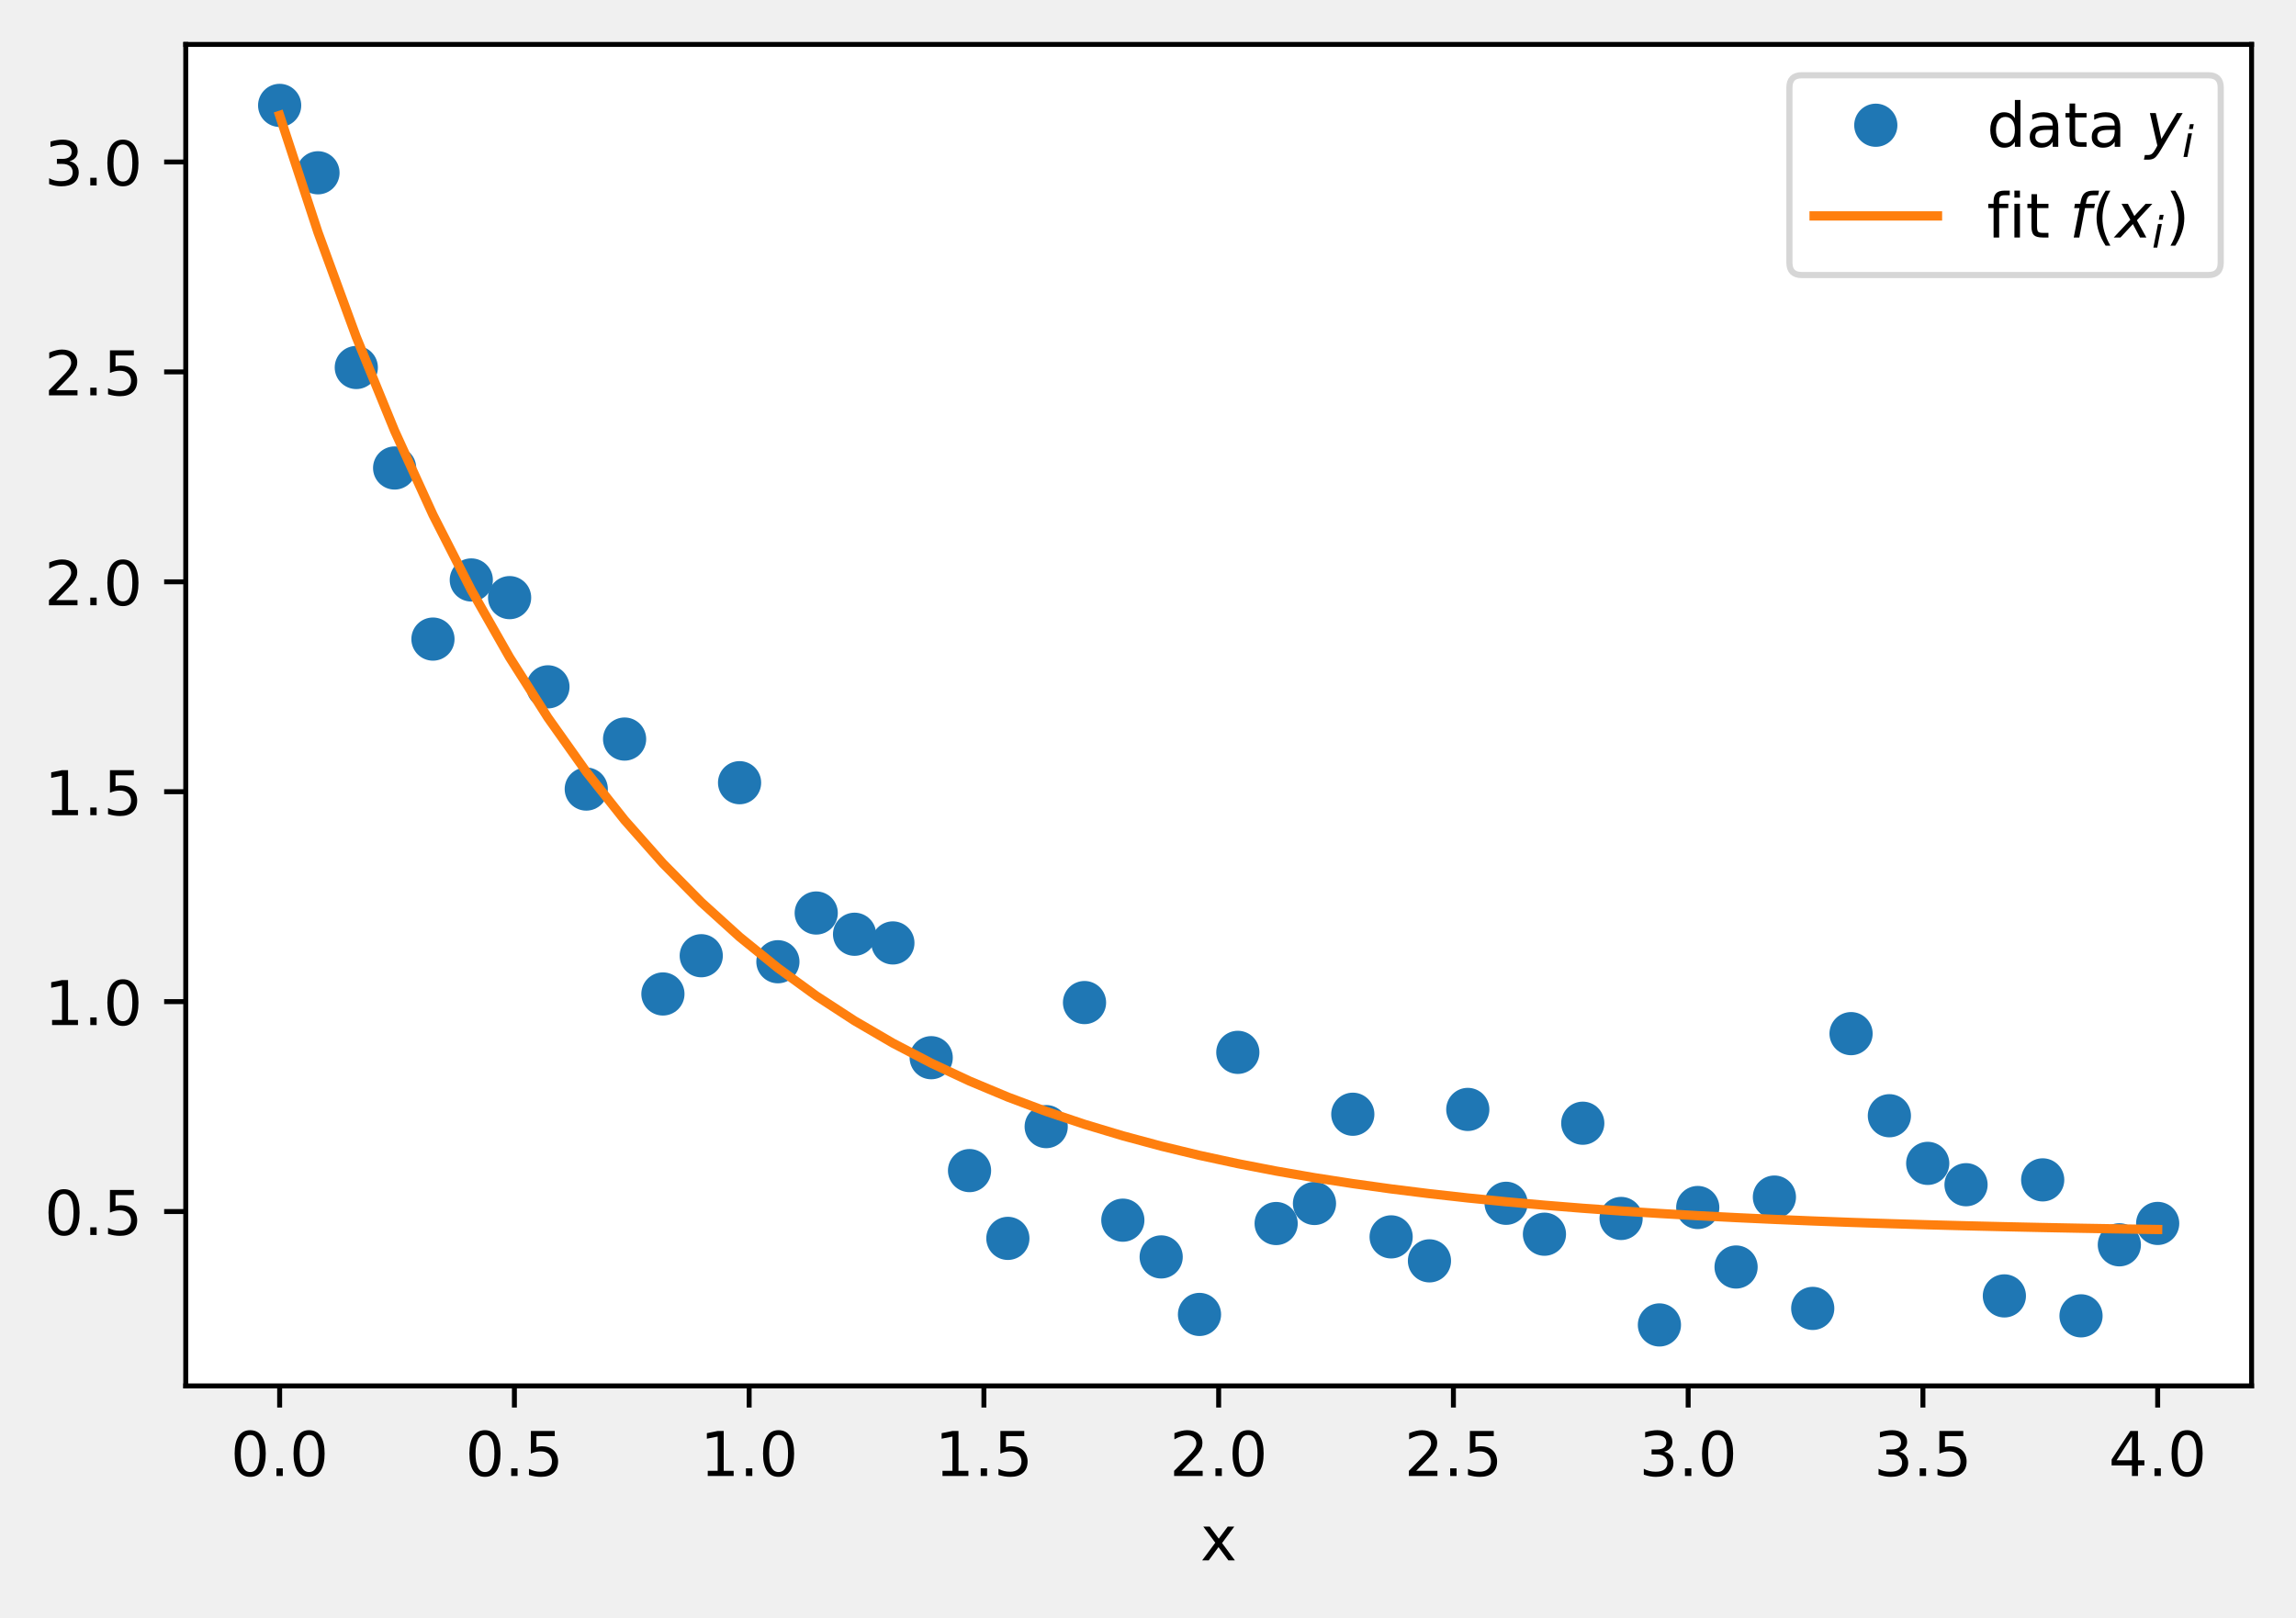
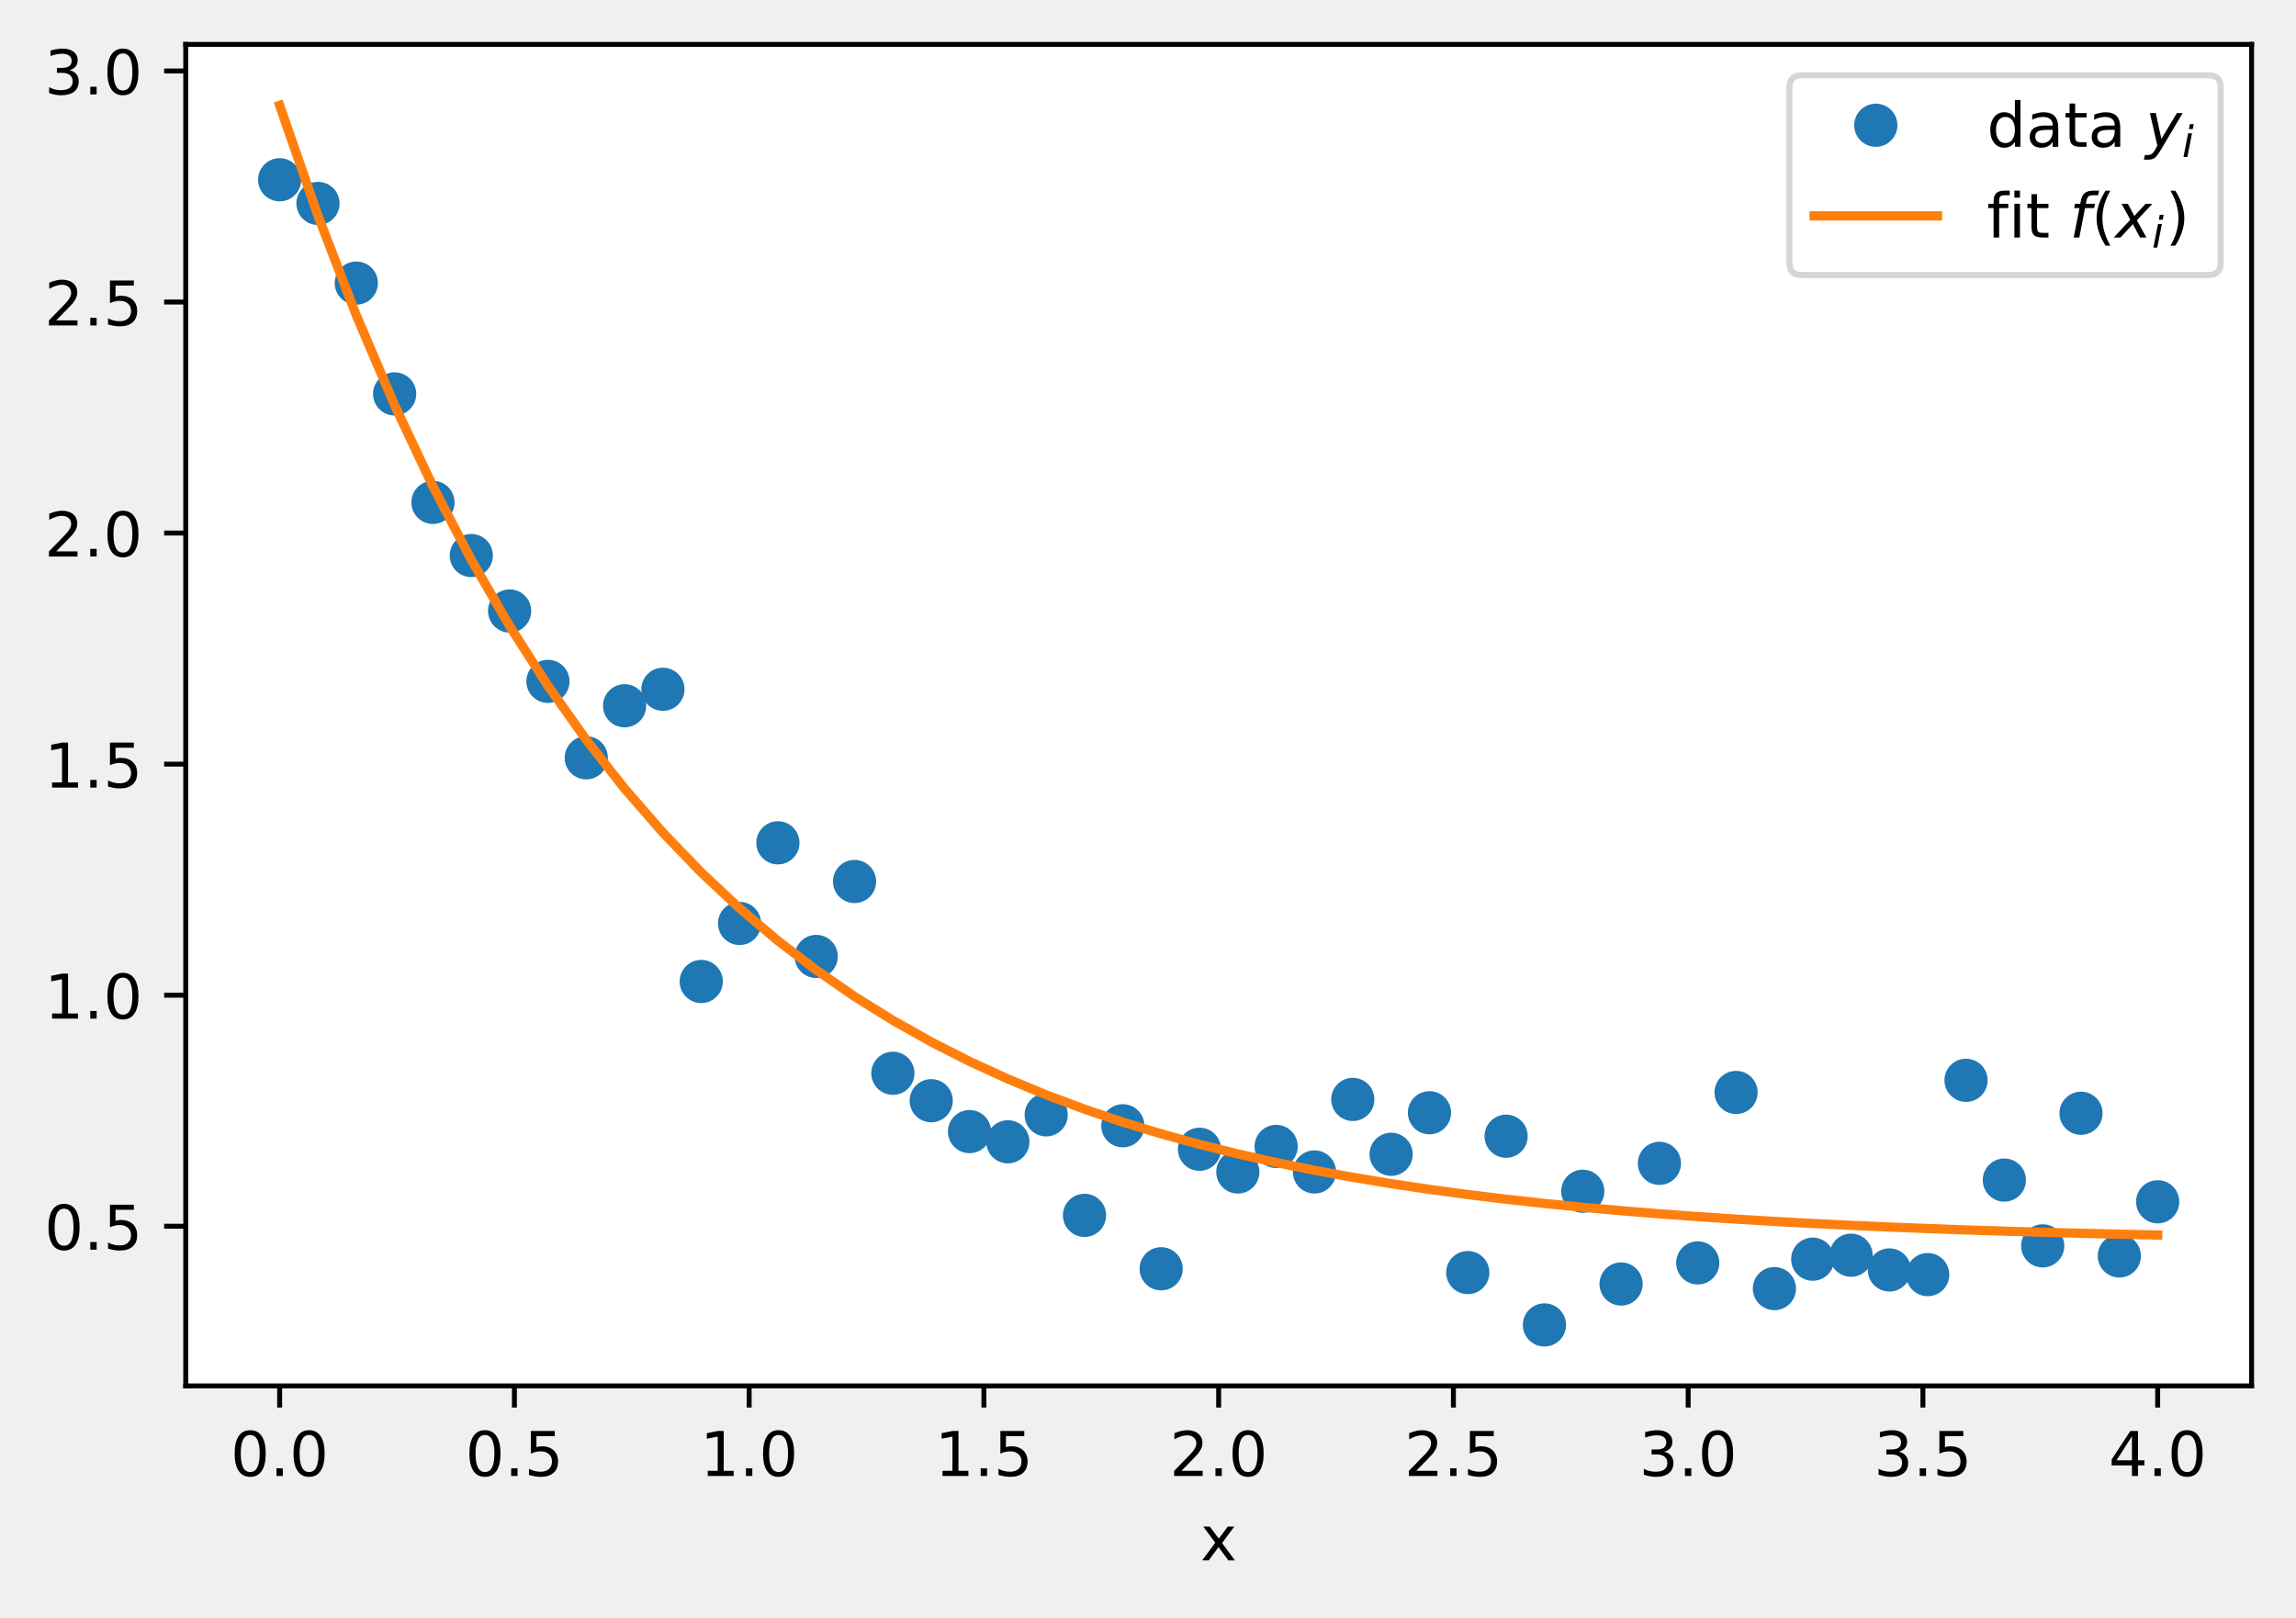
<svg xmlns="http://www.w3.org/2000/svg" xmlns:xlink="http://www.w3.org/1999/xlink" height="262.196pt" version="1.1" viewBox="0 0 372.103 262.196" width="372.103pt">
  <defs>
    <style type="text/css">*{stroke-linecap:butt;stroke-linejoin:round;}</style>
  </defs>
  <g id="figure_1">
    <g id="patch_1">
      <path d="M 0 262.196  L 372.103 262.196  L 372.103 0  L 0 0  z " style="fill:none;" />
    </g>
    <g id="axes_1">
      <g id="patch_2">
        <path d="M 30.103 224.64  L 364.903 224.64  L 364.903 7.2  L 30.103 7.2  z " style="fill:#ffffff;" />
      </g>
      <g id="matplotlib.axis_1">
        <g id="xtick_1">
          <g id="line2d_1">
            <defs>
-               <path d="M 0 0  L 0 3.5  " id="ma93f764820" style="stroke:#000000;stroke-width:0.8;" />
-             </defs>
-             <g>
-               <use style="stroke:#000000;stroke-width:0.8;" x="45.321" xlink:href="#ma93f764820" y="224.64" />
+               <path d="M 0 0  L 0 3.5  " id="me4571e216b" style="stroke:#000000;stroke-width:0.8;" />
+             </defs>
+             <g>
+               <use style="stroke:#000000;stroke-width:0.8;" x="45.321" xlink:href="#me4571e216b" y="224.64" />
            </g>
          </g>
          <g id="text_1">
            <g transform="translate(37.36974 239.2384)scale(0.1 -0.1)">
              <defs>
                <path d="M 31.781 66.406  Q 24.172 66.406 20.328 58.906  Q 16.5 51.422 16.5 36.375  Q 16.5 21.391 20.328 13.891  Q 24.172 6.391 31.781 6.391  Q 39.453 6.391 43.281 13.891  Q 47.125 21.391 47.125 36.375  Q 47.125 51.422 43.281 58.906  Q 39.453 66.406 31.781 66.406  z M 31.781 74.219  Q 44.047 74.219 50.516 64.516  Q 56.984 54.828 56.984 36.375  Q 56.984 17.969 50.516 8.266  Q 44.047 -1.422 31.781 -1.422  Q 19.531 -1.422 13.062 8.266  Q 6.594 17.969 6.594 36.375  Q 6.594 54.828 13.062 64.516  Q 19.531 74.219 31.781 74.219  z " id="DejaVuSans-48" />
                <path d="M 10.688 12.406  L 21 12.406  L 21 0  L 10.688 0  z " id="DejaVuSans-46" />
              </defs>
              <use xlink:href="#DejaVuSans-48" />
              <use x="63.623" xlink:href="#DejaVuSans-46" />
              <use x="95.41" xlink:href="#DejaVuSans-48" />
            </g>
          </g>
        </g>
        <g id="xtick_2">
          <g id="line2d_2">
            <g>
-               <use style="stroke:#000000;stroke-width:0.8;" x="83.367" xlink:href="#ma93f764820" y="224.64" />
+               <use style="stroke:#000000;stroke-width:0.8;" x="83.367" xlink:href="#me4571e216b" y="224.64" />
            </g>
          </g>
          <g id="text_2">
            <g transform="translate(75.4152 239.2384)scale(0.1 -0.1)">
              <defs>
                <path d="M 10.797 72.906  L 49.516 72.906  L 49.516 64.594  L 19.828 64.594  L 19.828 46.734  Q 21.969 47.469 24.109 47.828  Q 26.266 48.188 28.422 48.188  Q 40.625 48.188 47.75 41.5  Q 54.891 34.812 54.891 23.391  Q 54.891 11.625 47.562 5.094  Q 40.234 -1.422 26.906 -1.422  Q 22.312 -1.422 17.547 -0.641  Q 12.797 0.141 7.719 1.703  L 7.719 11.625  Q 12.109 9.234 16.797 8.062  Q 21.484 6.891 26.703 6.891  Q 35.156 6.891 40.078 11.328  Q 45.016 15.766 45.016 23.391  Q 45.016 31 40.078 35.438  Q 35.156 39.891 26.703 39.891  Q 22.75 39.891 18.812 39.016  Q 14.891 38.141 10.797 36.281  z " id="DejaVuSans-53" />
              </defs>
              <use xlink:href="#DejaVuSans-48" />
              <use x="63.623" xlink:href="#DejaVuSans-46" />
              <use x="95.41" xlink:href="#DejaVuSans-53" />
            </g>
          </g>
        </g>
        <g id="xtick_3">
          <g id="line2d_3">
            <g>
-               <use style="stroke:#000000;stroke-width:0.8;" x="121.412" xlink:href="#ma93f764820" y="224.64" />
+               <use style="stroke:#000000;stroke-width:0.8;" x="121.412" xlink:href="#me4571e216b" y="224.64" />
            </g>
          </g>
          <g id="text_3">
            <g transform="translate(113.4607 239.2384)scale(0.1 -0.1)">
              <defs>
                <path d="M 12.406 8.297  L 28.516 8.297  L 28.516 63.922  L 10.984 60.406  L 10.984 69.391  L 28.422 72.906  L 38.281 72.906  L 38.281 8.297  L 54.391 8.297  L 54.391 0  L 12.406 0  z " id="DejaVuSans-49" />
              </defs>
              <use xlink:href="#DejaVuSans-49" />
              <use x="63.623" xlink:href="#DejaVuSans-46" />
              <use x="95.41" xlink:href="#DejaVuSans-48" />
            </g>
          </g>
        </g>
        <g id="xtick_4">
          <g id="line2d_4">
            <g>
-               <use style="stroke:#000000;stroke-width:0.8;" x="159.458" xlink:href="#ma93f764820" y="224.64" />
+               <use style="stroke:#000000;stroke-width:0.8;" x="159.458" xlink:href="#me4571e216b" y="224.64" />
            </g>
          </g>
          <g id="text_4">
            <g transform="translate(151.5061 239.2384)scale(0.1 -0.1)">
              <use xlink:href="#DejaVuSans-49" />
              <use x="63.623" xlink:href="#DejaVuSans-46" />
              <use x="95.41" xlink:href="#DejaVuSans-53" />
            </g>
          </g>
        </g>
        <g id="xtick_5">
          <g id="line2d_5">
            <g>
-               <use style="stroke:#000000;stroke-width:0.8;" x="197.503" xlink:href="#ma93f764820" y="224.64" />
+               <use style="stroke:#000000;stroke-width:0.8;" x="197.503" xlink:href="#me4571e216b" y="224.64" />
            </g>
          </g>
          <g id="text_5">
            <g transform="translate(189.5516 239.2384)scale(0.1 -0.1)">
              <defs>
                <path d="M 19.188 8.297  L 53.609 8.297  L 53.609 0  L 7.328 0  L 7.328 8.297  Q 12.938 14.109 22.625 23.891  Q 32.328 33.688 34.812 36.531  Q 39.547 41.844 41.422 45.531  Q 43.312 49.219 43.312 52.781  Q 43.312 58.594 39.234 62.25  Q 35.156 65.922 28.609 65.922  Q 23.969 65.922 18.812 64.312  Q 13.672 62.703 7.812 59.422  L 7.812 69.391  Q 13.766 71.781 18.938 73  Q 24.125 74.219 28.422 74.219  Q 39.75 74.219 46.484 68.547  Q 53.219 62.891 53.219 53.422  Q 53.219 48.922 51.531 44.891  Q 49.859 40.875 45.406 35.406  Q 44.188 33.984 37.641 27.219  Q 31.109 20.453 19.188 8.297  z " id="DejaVuSans-50" />
              </defs>
              <use xlink:href="#DejaVuSans-50" />
              <use x="63.623" xlink:href="#DejaVuSans-46" />
              <use x="95.41" xlink:href="#DejaVuSans-48" />
            </g>
          </g>
        </g>
        <g id="xtick_6">
          <g id="line2d_6">
            <g>
-               <use style="stroke:#000000;stroke-width:0.8;" x="235.549" xlink:href="#ma93f764820" y="224.64" />
+               <use style="stroke:#000000;stroke-width:0.8;" x="235.549" xlink:href="#me4571e216b" y="224.64" />
            </g>
          </g>
          <g id="text_6">
            <g transform="translate(227.597 239.2384)scale(0.1 -0.1)">
              <use xlink:href="#DejaVuSans-50" />
              <use x="63.623" xlink:href="#DejaVuSans-46" />
              <use x="95.41" xlink:href="#DejaVuSans-53" />
            </g>
          </g>
        </g>
        <g id="xtick_7">
          <g id="line2d_7">
            <g>
-               <use style="stroke:#000000;stroke-width:0.8;" x="273.594" xlink:href="#ma93f764820" y="224.64" />
+               <use style="stroke:#000000;stroke-width:0.8;" x="273.594" xlink:href="#me4571e216b" y="224.64" />
            </g>
          </g>
          <g id="text_7">
            <g transform="translate(265.6425 239.2384)scale(0.1 -0.1)">
              <defs>
                <path d="M 40.578 39.312  Q 47.656 37.797 51.625 33  Q 55.609 28.219 55.609 21.188  Q 55.609 10.406 48.188 4.484  Q 40.766 -1.422 27.094 -1.422  Q 22.516 -1.422 17.656 -0.516  Q 12.797 0.391 7.625 2.203  L 7.625 11.719  Q 11.719 9.328 16.594 8.109  Q 21.484 6.891 26.812 6.891  Q 36.078 6.891 40.938 10.547  Q 45.797 14.203 45.797 21.188  Q 45.797 27.641 41.281 31.266  Q 36.766 34.906 28.719 34.906  L 20.219 34.906  L 20.219 43.016  L 29.109 43.016  Q 36.375 43.016 40.234 45.922  Q 44.094 48.828 44.094 54.297  Q 44.094 59.906 40.109 62.906  Q 36.141 65.922 28.719 65.922  Q 24.656 65.922 20.016 65.031  Q 15.375 64.156 9.812 62.312  L 9.812 71.094  Q 15.438 72.656 20.344 73.438  Q 25.25 74.219 29.594 74.219  Q 40.828 74.219 47.359 69.109  Q 53.906 64.016 53.906 55.328  Q 53.906 49.266 50.438 45.094  Q 46.969 40.922 40.578 39.312  z " id="DejaVuSans-51" />
              </defs>
              <use xlink:href="#DejaVuSans-51" />
              <use x="63.623" xlink:href="#DejaVuSans-46" />
              <use x="95.41" xlink:href="#DejaVuSans-48" />
            </g>
          </g>
        </g>
        <g id="xtick_8">
          <g id="line2d_8">
            <g>
-               <use style="stroke:#000000;stroke-width:0.8;" x="311.639" xlink:href="#ma93f764820" y="224.64" />
+               <use style="stroke:#000000;stroke-width:0.8;" x="311.639" xlink:href="#me4571e216b" y="224.64" />
            </g>
          </g>
          <g id="text_8">
            <g transform="translate(303.6879 239.2384)scale(0.1 -0.1)">
              <use xlink:href="#DejaVuSans-51" />
              <use x="63.623" xlink:href="#DejaVuSans-46" />
              <use x="95.41" xlink:href="#DejaVuSans-53" />
            </g>
          </g>
        </g>
        <g id="xtick_9">
          <g id="line2d_9">
            <g>
-               <use style="stroke:#000000;stroke-width:0.8;" x="349.685" xlink:href="#ma93f764820" y="224.64" />
+               <use style="stroke:#000000;stroke-width:0.8;" x="349.685" xlink:href="#me4571e216b" y="224.64" />
            </g>
          </g>
          <g id="text_9">
            <g transform="translate(341.7334 239.2384)scale(0.1 -0.1)">
              <defs>
                <path d="M 37.797 64.312  L 12.891 25.391  L 37.797 25.391  z M 35.203 72.906  L 47.609 72.906  L 47.609 25.391  L 58.016 25.391  L 58.016 17.188  L 47.609 17.188  L 47.609 0  L 37.797 0  L 37.797 17.188  L 4.891 17.188  L 4.891 26.703  z " id="DejaVuSans-52" />
              </defs>
              <use xlink:href="#DejaVuSans-52" />
              <use x="63.623" xlink:href="#DejaVuSans-46" />
              <use x="95.41" xlink:href="#DejaVuSans-48" />
            </g>
          </g>
        </g>
        <g id="text_10">
          <g transform="translate(194.5437 252.9166)scale(0.1 -0.1)">
            <defs>
              <path d="M 54.891 54.688  L 35.109 28.078  L 55.906 0  L 45.312 0  L 29.391 21.484  L 13.484 0  L 2.875 0  L 24.125 28.609  L 4.688 54.688  L 15.281 54.688  L 29.781 35.203  L 44.281 54.688  z " id="DejaVuSans-120" />
            </defs>
            <use xlink:href="#DejaVuSans-120" />
          </g>
        </g>
      </g>
      <g id="matplotlib.axis_2">
        <g id="ytick_1">
          <g id="line2d_10">
            <defs>
-               <path d="M 0 0  L -3.5 0  " id="m3fe25af85f" style="stroke:#000000;stroke-width:0.8;" />
-             </defs>
-             <g>
-               <use style="stroke:#000000;stroke-width:0.8;" x="30.103" xlink:href="#m3fe25af85f" y="196.375" />
+               <path d="M 0 0  L -3.5 0  " id="m1f419174ef" style="stroke:#000000;stroke-width:0.8;" />
+             </defs>
+             <g>
+               <use style="stroke:#000000;stroke-width:0.8;" x="30.103" xlink:href="#m1f419174ef" y="198.756" />
            </g>
          </g>
          <g id="text_11">
-             <g transform="translate(7.2 200.1737)scale(0.1 -0.1)">
+             <g transform="translate(7.2 202.5557)scale(0.1 -0.1)">
              <use xlink:href="#DejaVuSans-48" />
              <use x="63.623" xlink:href="#DejaVuSans-46" />
              <use x="95.41" xlink:href="#DejaVuSans-53" />
            </g>
          </g>
        </g>
        <g id="ytick_2">
          <g id="line2d_11">
            <g>
-               <use style="stroke:#000000;stroke-width:0.8;" x="30.103" xlink:href="#m3fe25af85f" y="162.351" />
+               <use style="stroke:#000000;stroke-width:0.8;" x="30.103" xlink:href="#m1f419174ef" y="161.306" />
            </g>
          </g>
          <g id="text_12">
-             <g transform="translate(7.2 166.1501)scale(0.1 -0.1)">
+             <g transform="translate(7.2 165.1049)scale(0.1 -0.1)">
              <use xlink:href="#DejaVuSans-49" />
              <use x="63.623" xlink:href="#DejaVuSans-46" />
              <use x="95.41" xlink:href="#DejaVuSans-48" />
            </g>
          </g>
        </g>
        <g id="ytick_3">
          <g id="line2d_12">
            <g>
-               <use style="stroke:#000000;stroke-width:0.8;" x="30.103" xlink:href="#m3fe25af85f" y="128.327" />
+               <use style="stroke:#000000;stroke-width:0.8;" x="30.103" xlink:href="#m1f419174ef" y="123.855" />
            </g>
          </g>
          <g id="text_13">
-             <g transform="translate(7.2 132.1266)scale(0.1 -0.1)">
+             <g transform="translate(7.2 127.6542)scale(0.1 -0.1)">
              <use xlink:href="#DejaVuSans-49" />
              <use x="63.623" xlink:href="#DejaVuSans-46" />
              <use x="95.41" xlink:href="#DejaVuSans-53" />
            </g>
          </g>
        </g>
        <g id="ytick_4">
          <g id="line2d_13">
            <g>
-               <use style="stroke:#000000;stroke-width:0.8;" x="30.103" xlink:href="#m3fe25af85f" y="94.304" />
+               <use style="stroke:#000000;stroke-width:0.8;" x="30.103" xlink:href="#m1f419174ef" y="86.404" />
            </g>
          </g>
          <g id="text_14">
-             <g transform="translate(7.2 98.10298)scale(0.1 -0.1)">
+             <g transform="translate(7.2 90.20352)scale(0.1 -0.1)">
              <use xlink:href="#DejaVuSans-50" />
              <use x="63.623" xlink:href="#DejaVuSans-46" />
              <use x="95.41" xlink:href="#DejaVuSans-48" />
            </g>
          </g>
        </g>
        <g id="ytick_5">
          <g id="line2d_14">
            <g>
-               <use style="stroke:#000000;stroke-width:0.8;" x="30.103" xlink:href="#m3fe25af85f" y="60.28" />
+               <use style="stroke:#000000;stroke-width:0.8;" x="30.103" xlink:href="#m1f419174ef" y="48.954" />
            </g>
          </g>
          <g id="text_15">
-             <g transform="translate(7.2 64.0794)scale(0.1 -0.1)">
+             <g transform="translate(7.2 52.75281)scale(0.1 -0.1)">
              <use xlink:href="#DejaVuSans-50" />
              <use x="63.623" xlink:href="#DejaVuSans-46" />
              <use x="95.41" xlink:href="#DejaVuSans-53" />
            </g>
          </g>
        </g>
        <g id="ytick_6">
          <g id="line2d_15">
            <g>
-               <use style="stroke:#000000;stroke-width:0.8;" x="30.103" xlink:href="#m3fe25af85f" y="26.257" />
+               <use style="stroke:#000000;stroke-width:0.8;" x="30.103" xlink:href="#m1f419174ef" y="11.503" />
            </g>
          </g>
          <g id="text_16">
-             <g transform="translate(7.2 30.05582)scale(0.1 -0.1)">
+             <g transform="translate(7.2 15.3021)scale(0.1 -0.1)">
              <use xlink:href="#DejaVuSans-51" />
              <use x="63.623" xlink:href="#DejaVuSans-46" />
              <use x="95.41" xlink:href="#DejaVuSans-48" />
            </g>
          </g>
        </g>
      </g>
      <g id="line2d_16">
        <defs>
-           <path d="M 0 3  C 0.796 3 1.559 2.684 2.121 2.121  C 2.684 1.559 3 0.796 3 0  C 3 -0.796 2.684 -1.559 2.121 -2.121  C 1.559 -2.684 0.796 -3 0 -3  C -0.796 -3 -1.559 -2.684 -2.121 -2.121  C -2.684 -1.559 -3 -0.796 -3 0  C -3 0.796 -2.684 1.559 -2.121 2.121  C -1.559 2.684 -0.796 3 0 3  z " id="m494f8069a9" style="stroke:#1f77b4;" />
+           <path d="M 0 3  C 0.796 3 1.559 2.684 2.121 2.121  C 2.684 1.559 3 0.796 3 0  C 3 -0.796 2.684 -1.559 2.121 -2.121  C 1.559 -2.684 0.796 -3 0 -3  C -0.796 -3 -1.559 -2.684 -2.121 -2.121  C -2.684 -1.559 -3 -0.796 -3 0  C -3 0.796 -2.684 1.559 -2.121 2.121  C -1.559 2.684 -0.796 3 0 3  z " id="m83f75d6086" style="stroke:#1f77b4;" />
        </defs>
-         <g clip-path="url(#p8758571239)">
-           <use style="fill:#1f77b4;stroke:#1f77b4;" x="45.321" xlink:href="#m494f8069a9" y="17.084" />
-           <use style="fill:#1f77b4;stroke:#1f77b4;" x="51.533" xlink:href="#m494f8069a9" y="28.007" />
-           <use style="fill:#1f77b4;stroke:#1f77b4;" x="57.744" xlink:href="#m494f8069a9" y="59.566" />
-           <use style="fill:#1f77b4;stroke:#1f77b4;" x="63.956" xlink:href="#m494f8069a9" y="75.857" />
-           <use style="fill:#1f77b4;stroke:#1f77b4;" x="70.167" xlink:href="#m494f8069a9" y="103.589" />
-           <use style="fill:#1f77b4;stroke:#1f77b4;" x="76.379" xlink:href="#m494f8069a9" y="94.004" />
-           <use style="fill:#1f77b4;stroke:#1f77b4;" x="82.59" xlink:href="#m494f8069a9" y="96.869" />
-           <use style="fill:#1f77b4;stroke:#1f77b4;" x="88.802" xlink:href="#m494f8069a9" y="111.328" />
-           <use style="fill:#1f77b4;stroke:#1f77b4;" x="95.013" xlink:href="#m494f8069a9" y="127.896" />
-           <use style="fill:#1f77b4;stroke:#1f77b4;" x="101.225" xlink:href="#m494f8069a9" y="119.794" />
-           <use style="fill:#1f77b4;stroke:#1f77b4;" x="107.436" xlink:href="#m494f8069a9" y="161.109" />
-           <use style="fill:#1f77b4;stroke:#1f77b4;" x="113.648" xlink:href="#m494f8069a9" y="154.911" />
-           <use style="fill:#1f77b4;stroke:#1f77b4;" x="119.859" xlink:href="#m494f8069a9" y="126.866" />
-           <use style="fill:#1f77b4;stroke:#1f77b4;" x="126.071" xlink:href="#m494f8069a9" y="155.886" />
-           <use style="fill:#1f77b4;stroke:#1f77b4;" x="132.282" xlink:href="#m494f8069a9" y="147.988" />
-           <use style="fill:#1f77b4;stroke:#1f77b4;" x="138.494" xlink:href="#m494f8069a9" y="151.431" />
-           <use style="fill:#1f77b4;stroke:#1f77b4;" x="144.705" xlink:href="#m494f8069a9" y="152.838" />
-           <use style="fill:#1f77b4;stroke:#1f77b4;" x="150.917" xlink:href="#m494f8069a9" y="171.44" />
-           <use style="fill:#1f77b4;stroke:#1f77b4;" x="157.128" xlink:href="#m494f8069a9" y="189.74" />
-           <use style="fill:#1f77b4;stroke:#1f77b4;" x="163.34" xlink:href="#m494f8069a9" y="200.727" />
-           <use style="fill:#1f77b4;stroke:#1f77b4;" x="169.551" xlink:href="#m494f8069a9" y="182.61" />
-           <use style="fill:#1f77b4;stroke:#1f77b4;" x="175.763" xlink:href="#m494f8069a9" y="162.504" />
-           <use style="fill:#1f77b4;stroke:#1f77b4;" x="181.974" xlink:href="#m494f8069a9" y="197.777" />
-           <use style="fill:#1f77b4;stroke:#1f77b4;" x="188.186" xlink:href="#m494f8069a9" y="203.733" />
-           <use style="fill:#1f77b4;stroke:#1f77b4;" x="194.397" xlink:href="#m494f8069a9" y="213.054" />
-           <use style="fill:#1f77b4;stroke:#1f77b4;" x="200.609" xlink:href="#m494f8069a9" y="170.574" />
-           <use style="fill:#1f77b4;stroke:#1f77b4;" x="206.82" xlink:href="#m494f8069a9" y="198.319" />
-           <use style="fill:#1f77b4;stroke:#1f77b4;" x="213.032" xlink:href="#m494f8069a9" y="195.07" />
-           <use style="fill:#1f77b4;stroke:#1f77b4;" x="219.243" xlink:href="#m494f8069a9" y="180.605" />
-           <use style="fill:#1f77b4;stroke:#1f77b4;" x="225.455" xlink:href="#m494f8069a9" y="200.483" />
-           <use style="fill:#1f77b4;stroke:#1f77b4;" x="231.666" xlink:href="#m494f8069a9" y="204.369" />
-           <use style="fill:#1f77b4;stroke:#1f77b4;" x="237.878" xlink:href="#m494f8069a9" y="179.825" />
-           <use style="fill:#1f77b4;stroke:#1f77b4;" x="244.089" xlink:href="#m494f8069a9" y="195.04" />
-           <use style="fill:#1f77b4;stroke:#1f77b4;" x="250.301" xlink:href="#m494f8069a9" y="200.05" />
-           <use style="fill:#1f77b4;stroke:#1f77b4;" x="256.512" xlink:href="#m494f8069a9" y="182.061" />
-           <use style="fill:#1f77b4;stroke:#1f77b4;" x="262.724" xlink:href="#m494f8069a9" y="197.498" />
-           <use style="fill:#1f77b4;stroke:#1f77b4;" x="268.935" xlink:href="#m494f8069a9" y="214.756" />
-           <use style="fill:#1f77b4;stroke:#1f77b4;" x="275.147" xlink:href="#m494f8069a9" y="195.723" />
-           <use style="fill:#1f77b4;stroke:#1f77b4;" x="281.358" xlink:href="#m494f8069a9" y="205.367" />
-           <use style="fill:#1f77b4;stroke:#1f77b4;" x="287.57" xlink:href="#m494f8069a9" y="194.032" />
-           <use style="fill:#1f77b4;stroke:#1f77b4;" x="293.781" xlink:href="#m494f8069a9" y="212.077" />
-           <use style="fill:#1f77b4;stroke:#1f77b4;" x="299.993" xlink:href="#m494f8069a9" y="167.54" />
-           <use style="fill:#1f77b4;stroke:#1f77b4;" x="306.204" xlink:href="#m494f8069a9" y="180.848" />
-           <use style="fill:#1f77b4;stroke:#1f77b4;" x="312.416" xlink:href="#m494f8069a9" y="188.57" />
-           <use style="fill:#1f77b4;stroke:#1f77b4;" x="318.627" xlink:href="#m494f8069a9" y="192.028" />
-           <use style="fill:#1f77b4;stroke:#1f77b4;" x="324.839" xlink:href="#m494f8069a9" y="210.05" />
-           <use style="fill:#1f77b4;stroke:#1f77b4;" x="331.05" xlink:href="#m494f8069a9" y="191.243" />
-           <use style="fill:#1f77b4;stroke:#1f77b4;" x="337.262" xlink:href="#m494f8069a9" y="213.282" />
-           <use style="fill:#1f77b4;stroke:#1f77b4;" x="343.473" xlink:href="#m494f8069a9" y="201.768" />
-           <use style="fill:#1f77b4;stroke:#1f77b4;" x="349.685" xlink:href="#m494f8069a9" y="198.303" />
+         <g clip-path="url(#p1f868eb2e3)">
+           <use style="fill:#1f77b4;stroke:#1f77b4;" x="45.321" xlink:href="#m83f75d6086" y="29.137" />
+           <use style="fill:#1f77b4;stroke:#1f77b4;" x="51.533" xlink:href="#m83f75d6086" y="32.975" />
+           <use style="fill:#1f77b4;stroke:#1f77b4;" x="57.744" xlink:href="#m83f75d6086" y="45.886" />
+           <use style="fill:#1f77b4;stroke:#1f77b4;" x="63.956" xlink:href="#m83f75d6086" y="63.849" />
+           <use style="fill:#1f77b4;stroke:#1f77b4;" x="70.167" xlink:href="#m83f75d6086" y="81.43" />
+           <use style="fill:#1f77b4;stroke:#1f77b4;" x="76.379" xlink:href="#m83f75d6086" y="90.043" />
+           <use style="fill:#1f77b4;stroke:#1f77b4;" x="82.59" xlink:href="#m83f75d6086" y="99.036" />
+           <use style="fill:#1f77b4;stroke:#1f77b4;" x="88.802" xlink:href="#m83f75d6086" y="110.443" />
+           <use style="fill:#1f77b4;stroke:#1f77b4;" x="95.013" xlink:href="#m83f75d6086" y="122.827" />
+           <use style="fill:#1f77b4;stroke:#1f77b4;" x="101.225" xlink:href="#m83f75d6086" y="114.399" />
+           <use style="fill:#1f77b4;stroke:#1f77b4;" x="107.436" xlink:href="#m83f75d6086" y="111.722" />
+           <use style="fill:#1f77b4;stroke:#1f77b4;" x="113.648" xlink:href="#m83f75d6086" y="159.087" />
+           <use style="fill:#1f77b4;stroke:#1f77b4;" x="119.859" xlink:href="#m83f75d6086" y="149.676" />
+           <use style="fill:#1f77b4;stroke:#1f77b4;" x="126.071" xlink:href="#m83f75d6086" y="136.612" />
+           <use style="fill:#1f77b4;stroke:#1f77b4;" x="132.282" xlink:href="#m83f75d6086" y="155.028" />
+           <use style="fill:#1f77b4;stroke:#1f77b4;" x="138.494" xlink:href="#m83f75d6086" y="142.878" />
+           <use style="fill:#1f77b4;stroke:#1f77b4;" x="144.705" xlink:href="#m83f75d6086" y="173.965" />
+           <use style="fill:#1f77b4;stroke:#1f77b4;" x="150.917" xlink:href="#m83f75d6086" y="178.411" />
+           <use style="fill:#1f77b4;stroke:#1f77b4;" x="157.128" xlink:href="#m83f75d6086" y="183.419" />
+           <use style="fill:#1f77b4;stroke:#1f77b4;" x="163.34" xlink:href="#m83f75d6086" y="185.071" />
+           <use style="fill:#1f77b4;stroke:#1f77b4;" x="169.551" xlink:href="#m83f75d6086" y="180.702" />
+           <use style="fill:#1f77b4;stroke:#1f77b4;" x="175.763" xlink:href="#m83f75d6086" y="196.994" />
+           <use style="fill:#1f77b4;stroke:#1f77b4;" x="181.974" xlink:href="#m83f75d6086" y="182.474" />
+           <use style="fill:#1f77b4;stroke:#1f77b4;" x="188.186" xlink:href="#m83f75d6086" y="205.652" />
+           <use style="fill:#1f77b4;stroke:#1f77b4;" x="194.397" xlink:href="#m83f75d6086" y="186.281" />
+           <use style="fill:#1f77b4;stroke:#1f77b4;" x="200.609" xlink:href="#m83f75d6086" y="189.962" />
+           <use style="fill:#1f77b4;stroke:#1f77b4;" x="206.82" xlink:href="#m83f75d6086" y="185.823" />
+           <use style="fill:#1f77b4;stroke:#1f77b4;" x="213.032" xlink:href="#m83f75d6086" y="189.961" />
+           <use style="fill:#1f77b4;stroke:#1f77b4;" x="219.243" xlink:href="#m83f75d6086" y="178.202" />
+           <use style="fill:#1f77b4;stroke:#1f77b4;" x="225.455" xlink:href="#m83f75d6086" y="187.097" />
+           <use style="fill:#1f77b4;stroke:#1f77b4;" x="231.666" xlink:href="#m83f75d6086" y="180.363" />
+           <use style="fill:#1f77b4;stroke:#1f77b4;" x="237.878" xlink:href="#m83f75d6086" y="206.269" />
+           <use style="fill:#1f77b4;stroke:#1f77b4;" x="244.089" xlink:href="#m83f75d6086" y="184.167" />
+           <use style="fill:#1f77b4;stroke:#1f77b4;" x="250.301" xlink:href="#m83f75d6086" y="214.756" />
+           <use style="fill:#1f77b4;stroke:#1f77b4;" x="256.512" xlink:href="#m83f75d6086" y="193.088" />
+           <use style="fill:#1f77b4;stroke:#1f77b4;" x="262.724" xlink:href="#m83f75d6086" y="208.121" />
+           <use style="fill:#1f77b4;stroke:#1f77b4;" x="268.935" xlink:href="#m83f75d6086" y="188.566" />
+           <use style="fill:#1f77b4;stroke:#1f77b4;" x="275.147" xlink:href="#m83f75d6086" y="204.698" />
+           <use style="fill:#1f77b4;stroke:#1f77b4;" x="281.358" xlink:href="#m83f75d6086" y="177.074" />
+           <use style="fill:#1f77b4;stroke:#1f77b4;" x="287.57" xlink:href="#m83f75d6086" y="208.866" />
+           <use style="fill:#1f77b4;stroke:#1f77b4;" x="293.781" xlink:href="#m83f75d6086" y="204.098" />
+           <use style="fill:#1f77b4;stroke:#1f77b4;" x="299.993" xlink:href="#m83f75d6086" y="203.454" />
+           <use style="fill:#1f77b4;stroke:#1f77b4;" x="306.204" xlink:href="#m83f75d6086" y="205.844" />
+           <use style="fill:#1f77b4;stroke:#1f77b4;" x="312.416" xlink:href="#m83f75d6086" y="206.599" />
+           <use style="fill:#1f77b4;stroke:#1f77b4;" x="318.627" xlink:href="#m83f75d6086" y="175.106" />
+           <use style="fill:#1f77b4;stroke:#1f77b4;" x="324.839" xlink:href="#m83f75d6086" y="191.275" />
+           <use style="fill:#1f77b4;stroke:#1f77b4;" x="331.05" xlink:href="#m83f75d6086" y="201.939" />
+           <use style="fill:#1f77b4;stroke:#1f77b4;" x="337.262" xlink:href="#m83f75d6086" y="180.445" />
+           <use style="fill:#1f77b4;stroke:#1f77b4;" x="343.473" xlink:href="#m83f75d6086" y="203.571" />
+           <use style="fill:#1f77b4;stroke:#1f77b4;" x="349.685" xlink:href="#m83f75d6086" y="194.795" />
        </g>
      </g>
      <g id="line2d_17">
-         <path clip-path="url(#p8758571239)" d="M 45.321 18.705  L 51.533 37.662  L 57.744 54.637  L 63.956 69.838  L 70.167 83.45  L 76.379 95.64  L 82.59 106.556  L 88.802 116.332  L 95.013 125.086  L 101.225 132.925  L 107.436 139.944  L 113.648 146.231  L 119.859 151.86  L 126.071 156.901  L 132.282 161.415  L 138.494 165.458  L 144.705 169.078  L 150.917 172.319  L 157.128 175.222  L 163.34 177.822  L 169.551 180.15  L 175.763 182.234  L 181.974 184.101  L 188.186 185.773  L 194.397 187.27  L 200.609 188.61  L 206.82 189.811  L 213.032 190.886  L 219.243 191.848  L 225.455 192.71  L 231.666 193.482  L 237.878 194.174  L 244.089 194.793  L 250.301 195.347  L 256.512 195.844  L 262.724 196.288  L 268.935 196.686  L 275.147 197.043  L 281.358 197.362  L 287.57 197.648  L 293.781 197.904  L 299.993 198.133  L 306.204 198.338  L 312.416 198.522  L 318.627 198.687  L 324.839 198.834  L 331.05 198.966  L 337.262 199.085  L 343.473 199.19  L 349.685 199.285  " style="fill:none;stroke:#ff7f0e;stroke-linecap:square;stroke-width:1.5;" />
+         <path clip-path="url(#p1f868eb2e3)" d="M 45.321 17.084  L 51.533 34.962  L 57.744 51.106  L 63.956 65.685  L 70.167 78.849  L 76.379 90.737  L 82.59 101.472  L 88.802 111.166  L 95.013 119.92  L 101.225 127.825  L 107.436 134.963  L 113.648 141.409  L 119.859 147.229  L 126.071 152.486  L 132.282 157.232  L 138.494 161.518  L 144.705 165.389  L 150.917 168.884  L 157.128 172.04  L 163.34 174.89  L 169.551 177.463  L 175.763 179.787  L 181.974 181.886  L 188.186 183.781  L 194.397 185.492  L 200.609 187.038  L 206.82 188.433  L 213.032 189.693  L 219.243 190.831  L 225.455 191.859  L 231.666 192.787  L 237.878 193.625  L 244.089 194.381  L 250.301 195.065  L 256.512 195.682  L 262.724 196.239  L 268.935 196.742  L 275.147 197.196  L 281.358 197.606  L 287.57 197.977  L 293.781 198.311  L 299.993 198.614  L 306.204 198.886  L 312.416 199.133  L 318.627 199.355  L 324.839 199.556  L 331.05 199.737  L 337.262 199.901  L 343.473 200.049  L 349.685 200.183  " style="fill:none;stroke:#ff7f0e;stroke-linecap:square;stroke-width:1.5;" />
      </g>
      <g id="patch_3">
        <path d="M 30.103 224.64  L 30.103 7.2  " style="fill:none;stroke:#000000;stroke-linecap:square;stroke-linejoin:miter;stroke-width:0.8;" />
      </g>
      <g id="patch_4">
        <path d="M 364.903 224.64  L 364.903 7.2  " style="fill:none;stroke:#000000;stroke-linecap:square;stroke-linejoin:miter;stroke-width:0.8;" />
      </g>
      <g id="patch_5">
        <path d="M 30.103 224.64  L 364.903 224.64  " style="fill:none;stroke:#000000;stroke-linecap:square;stroke-linejoin:miter;stroke-width:0.8;" />
      </g>
      <g id="patch_6">
        <path d="M 30.103 7.2  L 364.903 7.2  " style="fill:none;stroke:#000000;stroke-linecap:square;stroke-linejoin:miter;stroke-width:0.8;" />
      </g>
      <g id="legend_1">
        <g id="patch_7">
          <path d="M 292.003 44.578  L 357.903 44.578  Q 359.903 44.578 359.903 42.578  L 359.903 14.2  Q 359.903 12.2 357.903 12.2  L 292.003 12.2  Q 290.003 12.2 290.003 14.2  L 290.003 42.578  Q 290.003 44.578 292.003 44.578  z " style="fill:#ffffff;opacity:0.8;stroke:#cccccc;stroke-linejoin:miter;" />
        </g>
        <g id="line2d_18" />
        <g id="line2d_19">
          <g>
-             <use style="fill:#1f77b4;stroke:#1f77b4;" x="304.003" xlink:href="#m494f8069a9" y="20.3" />
+             <use style="fill:#1f77b4;stroke:#1f77b4;" x="304.003" xlink:href="#m83f75d6086" y="20.3" />
          </g>
        </g>
        <g id="text_17">
          <g transform="translate(322.0031 23.8)scale(0.1 -0.1)">
            <defs>
              <path d="M 45.406 46.391  L 45.406 75.984  L 54.391 75.984  L 54.391 0  L 45.406 0  L 45.406 8.203  Q 42.578 3.328 38.25 0.953  Q 33.938 -1.422 27.875 -1.422  Q 17.969 -1.422 11.734 6.484  Q 5.516 14.406 5.516 27.297  Q 5.516 40.188 11.734 48.094  Q 17.969 56 27.875 56  Q 33.938 56 38.25 53.625  Q 42.578 51.266 45.406 46.391  z M 14.797 27.297  Q 14.797 17.391 18.875 11.75  Q 22.953 6.109 30.078 6.109  Q 37.203 6.109 41.297 11.75  Q 45.406 17.391 45.406 27.297  Q 45.406 37.203 41.297 42.844  Q 37.203 48.484 30.078 48.484  Q 22.953 48.484 18.875 42.844  Q 14.797 37.203 14.797 27.297  z " id="DejaVuSans-100" />
              <path d="M 34.281 27.484  Q 23.391 27.484 19.188 25  Q 14.984 22.516 14.984 16.5  Q 14.984 11.719 18.141 8.906  Q 21.297 6.109 26.703 6.109  Q 34.188 6.109 38.703 11.406  Q 43.219 16.703 43.219 25.484  L 43.219 27.484  z M 52.203 31.203  L 52.203 0  L 43.219 0  L 43.219 8.297  Q 40.141 3.328 35.547 0.953  Q 30.953 -1.422 24.312 -1.422  Q 15.922 -1.422 10.953 3.297  Q 6 8.016 6 15.922  Q 6 25.141 12.172 29.828  Q 18.359 34.516 30.609 34.516  L 43.219 34.516  L 43.219 35.406  Q 43.219 41.609 39.141 45  Q 35.062 48.391 27.688 48.391  Q 23 48.391 18.547 47.266  Q 14.109 46.141 10.016 43.891  L 10.016 52.203  Q 14.938 54.109 19.578 55.047  Q 24.219 56 28.609 56  Q 40.484 56 46.344 49.844  Q 52.203 43.703 52.203 31.203  z " id="DejaVuSans-97" />
              <path d="M 18.312 70.219  L 18.312 54.688  L 36.812 54.688  L 36.812 47.703  L 18.312 47.703  L 18.312 18.016  Q 18.312 11.328 20.141 9.422  Q 21.969 7.516 27.594 7.516  L 36.812 7.516  L 36.812 0  L 27.594 0  Q 17.188 0 13.234 3.875  Q 9.281 7.766 9.281 18.016  L 9.281 47.703  L 2.688 47.703  L 2.688 54.688  L 9.281 54.688  L 9.281 70.219  z " id="DejaVuSans-116" />
              <path id="DejaVuSans-32" />
              <path d="M 24.812 -5.078  Q 18.562 -15.578 14.625 -18.188  Q 10.688 -20.797 4.594 -20.797  L -2.484 -20.797  L -0.984 -13.281  L 4.203 -13.281  Q 7.953 -13.281 10.594 -11.234  Q 13.234 -9.188 16.5 -3.219  L 19.281 2  L 7.172 54.688  L 16.703 54.688  L 25.781 12.797  L 50.875 54.688  L 60.297 54.688  z " id="DejaVuSans-Oblique-121" />
              <path d="M 18.312 75.984  L 27.297 75.984  L 25.094 64.594  L 16.109 64.594  z M 14.203 54.688  L 23.188 54.688  L 12.5 0  L 3.516 0  z " id="DejaVuSans-Oblique-105" />
            </defs>
            <use transform="translate(0 0.015625)" xlink:href="#DejaVuSans-100" />
            <use transform="translate(63.47656 0.015625)" xlink:href="#DejaVuSans-97" />
            <use transform="translate(124.7559 0.015625)" xlink:href="#DejaVuSans-116" />
            <use transform="translate(163.9648 0.015625)" xlink:href="#DejaVuSans-97" />
            <use transform="translate(225.2441 0.015625)" xlink:href="#DejaVuSans-32" />
            <use transform="translate(257.0312 0.015625)" xlink:href="#DejaVuSans-Oblique-121" />
            <use transform="translate(316.2109 -16.39062)scale(0.7)" xlink:href="#DejaVuSans-Oblique-105" />
          </g>
        </g>
        <g id="line2d_20">
          <path d="M 294.003 34.998  L 314.003 34.998  " style="fill:none;stroke:#ff7f0e;stroke-linecap:square;stroke-width:1.5;" />
        </g>
        <g id="line2d_21" />
        <g id="text_18">
          <g transform="translate(322.0031 38.49844)scale(0.1 -0.1)">
            <defs>
              <path d="M 37.109 75.984  L 37.109 68.5  L 28.516 68.5  Q 23.688 68.5 21.797 66.547  Q 19.922 64.594 19.922 59.516  L 19.922 54.688  L 34.719 54.688  L 34.719 47.703  L 19.922 47.703  L 19.922 0  L 10.891 0  L 10.891 47.703  L 2.297 47.703  L 2.297 54.688  L 10.891 54.688  L 10.891 58.5  Q 10.891 67.625 15.141 71.797  Q 19.391 75.984 28.609 75.984  z " id="DejaVuSans-102" />
              <path d="M 9.422 54.688  L 18.406 54.688  L 18.406 0  L 9.422 0  z M 9.422 75.984  L 18.406 75.984  L 18.406 64.594  L 9.422 64.594  z " id="DejaVuSans-105" />
              <path d="M 47.797 75.984  L 46.391 68.5  L 37.797 68.5  Q 32.906 68.5 30.688 66.578  Q 28.469 64.656 27.391 59.516  L 26.422 54.688  L 41.219 54.688  L 39.891 47.703  L 25.094 47.703  L 15.828 0  L 6.781 0  L 16.109 47.703  L 7.516 47.703  L 8.797 54.688  L 17.391 54.688  L 18.109 58.5  Q 19.969 68.172 24.625 72.078  Q 29.297 75.984 39.312 75.984  z " id="DejaVuSans-Oblique-102" />
              <path d="M 31 75.875  Q 24.469 64.656 21.281 53.656  Q 18.109 42.672 18.109 31.391  Q 18.109 20.125 21.312 9.062  Q 24.516 -2 31 -13.188  L 23.188 -13.188  Q 15.875 -1.703 12.234 9.375  Q 8.594 20.453 8.594 31.391  Q 8.594 42.281 12.203 53.312  Q 15.828 64.359 23.188 75.875  z " id="DejaVuSans-40" />
              <path d="M 60.016 54.688  L 34.906 27.875  L 50.297 0  L 39.984 0  L 28.422 21.688  L 8.297 0  L -2.594 0  L 24.312 28.812  L 10.016 54.688  L 20.312 54.688  L 30.812 34.906  L 49.125 54.688  z " id="DejaVuSans-Oblique-120" />
              <path d="M 8.016 75.875  L 15.828 75.875  Q 23.141 64.359 26.781 53.312  Q 30.422 42.281 30.422 31.391  Q 30.422 20.453 26.781 9.375  Q 23.141 -1.703 15.828 -13.188  L 8.016 -13.188  Q 14.5 -2 17.703 9.062  Q 20.906 20.125 20.906 31.391  Q 20.906 42.672 17.703 53.656  Q 14.5 64.656 8.016 75.875  z " id="DejaVuSans-41" />
            </defs>
            <use transform="translate(0 0.015625)" xlink:href="#DejaVuSans-102" />
            <use transform="translate(35.20508 0.015625)" xlink:href="#DejaVuSans-105" />
            <use transform="translate(62.98828 0.015625)" xlink:href="#DejaVuSans-116" />
            <use transform="translate(102.1973 0.015625)" xlink:href="#DejaVuSans-32" />
            <use transform="translate(133.9844 0.015625)" xlink:href="#DejaVuSans-Oblique-102" />
            <use transform="translate(169.1895 0.015625)" xlink:href="#DejaVuSans-40" />
            <use transform="translate(208.2031 0.015625)" xlink:href="#DejaVuSans-Oblique-120" />
            <use transform="translate(267.3828 -16.39062)scale(0.7)" xlink:href="#DejaVuSans-Oblique-105" />
            <use transform="translate(289.5654 0.015625)" xlink:href="#DejaVuSans-41" />
          </g>
        </g>
      </g>
    </g>
  </g>
  <defs>
-     <clipPath id="p8758571239">
+     <clipPath id="p1f868eb2e3">
      <rect height="217.44" width="334.8" x="30.103" y="7.2" />
    </clipPath>
  </defs>
</svg>
